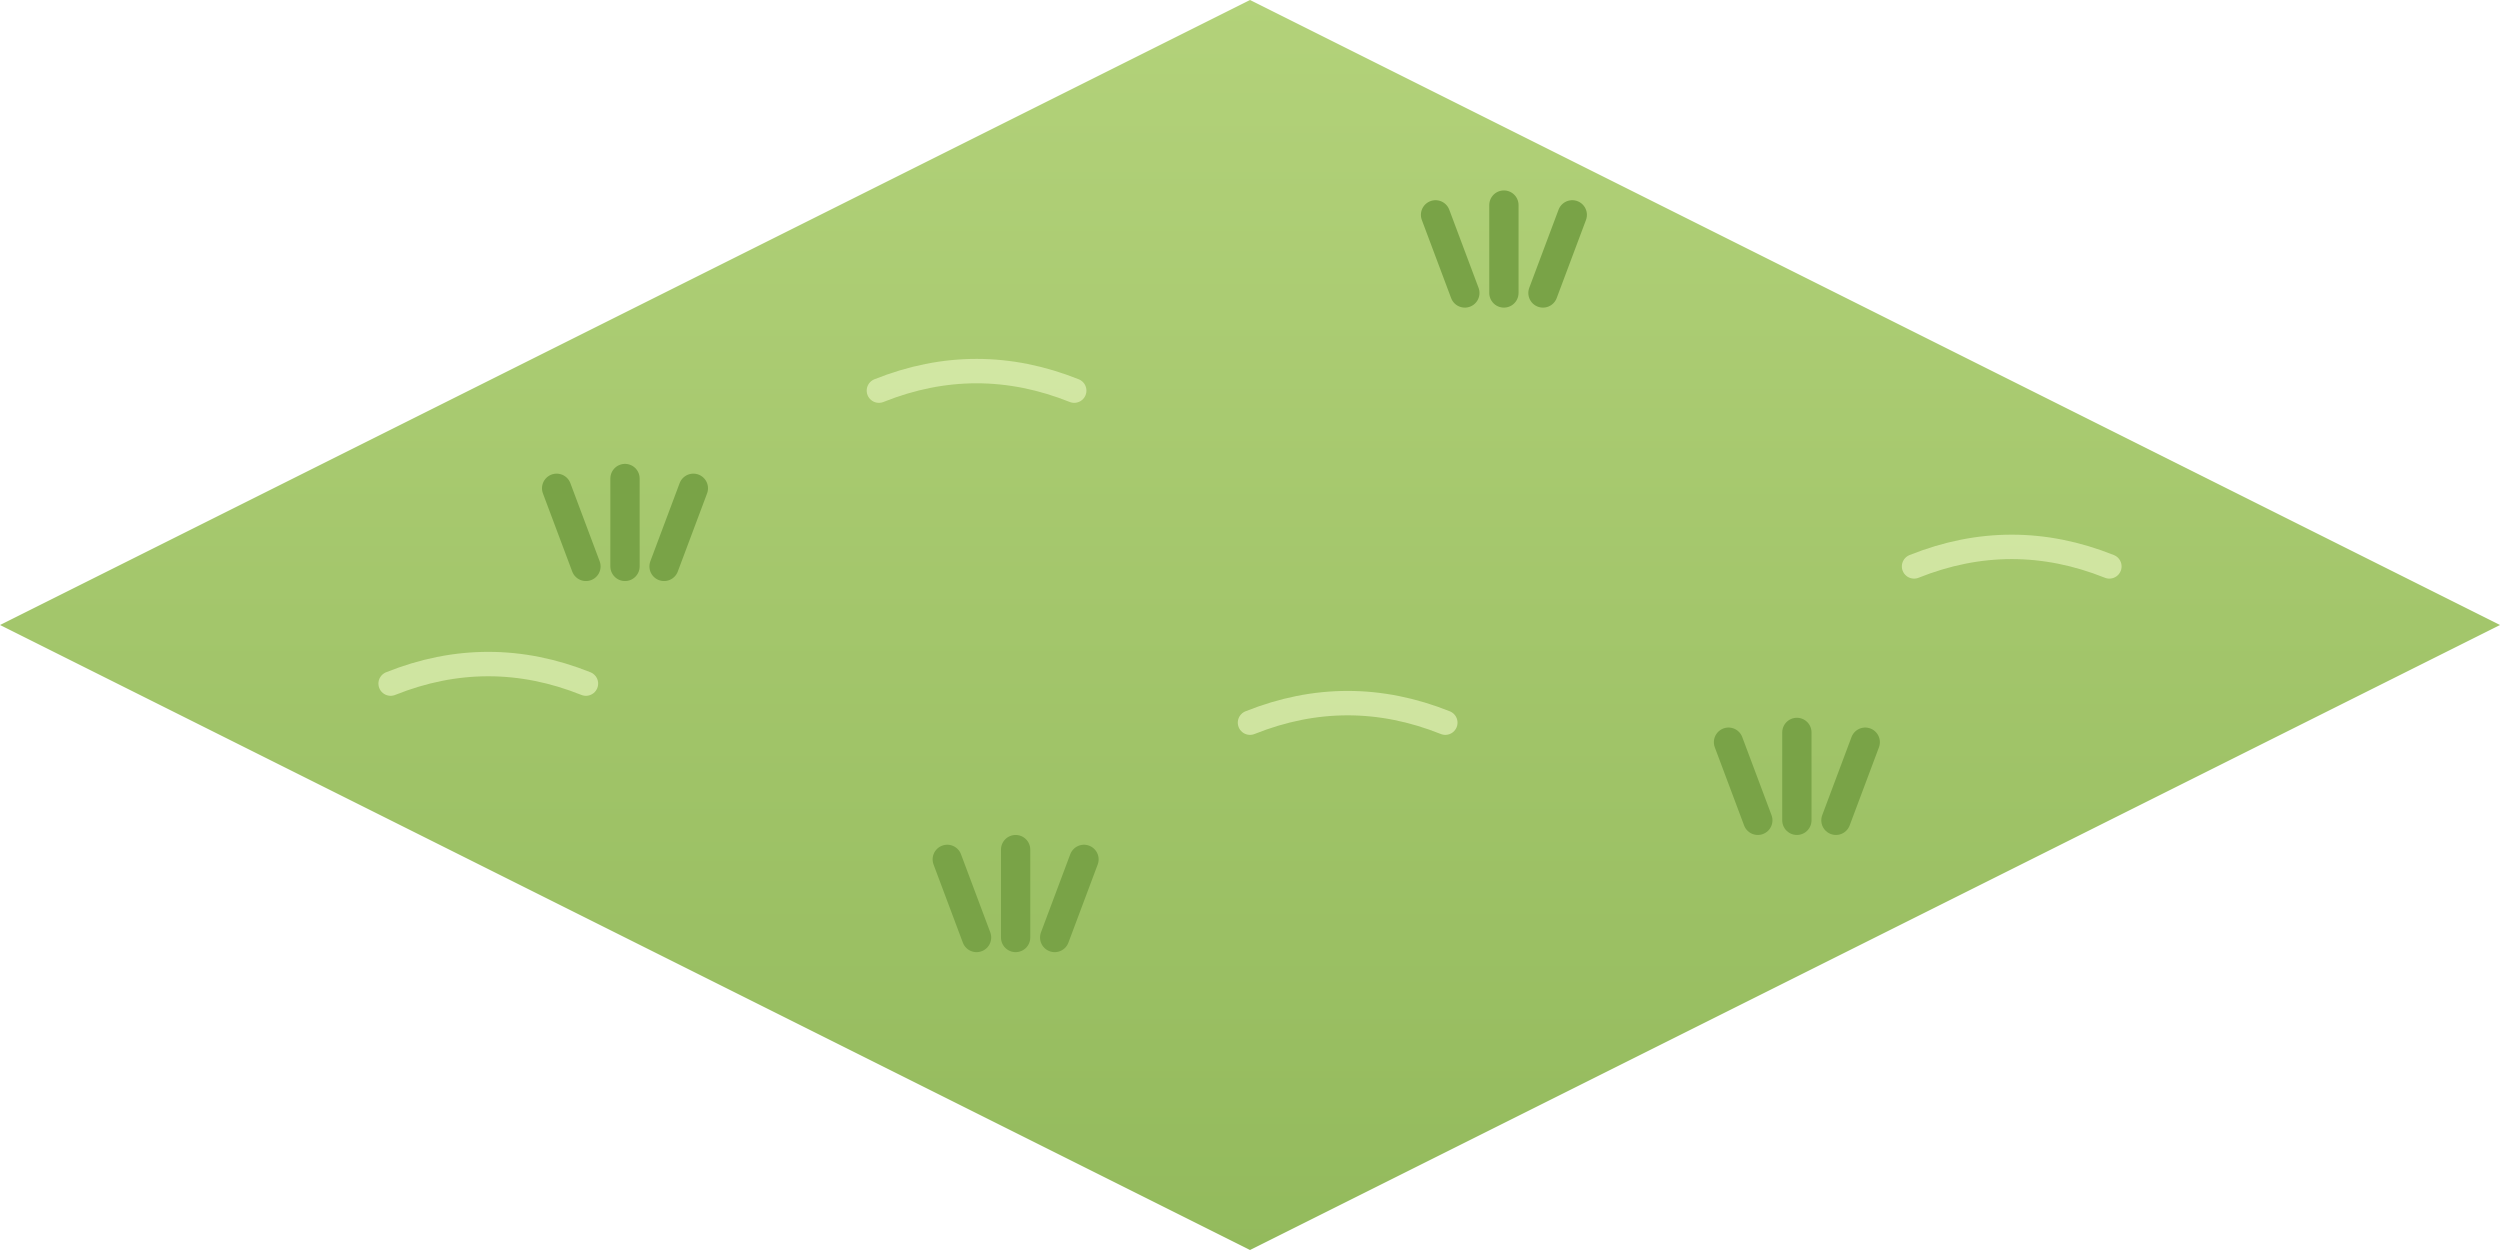
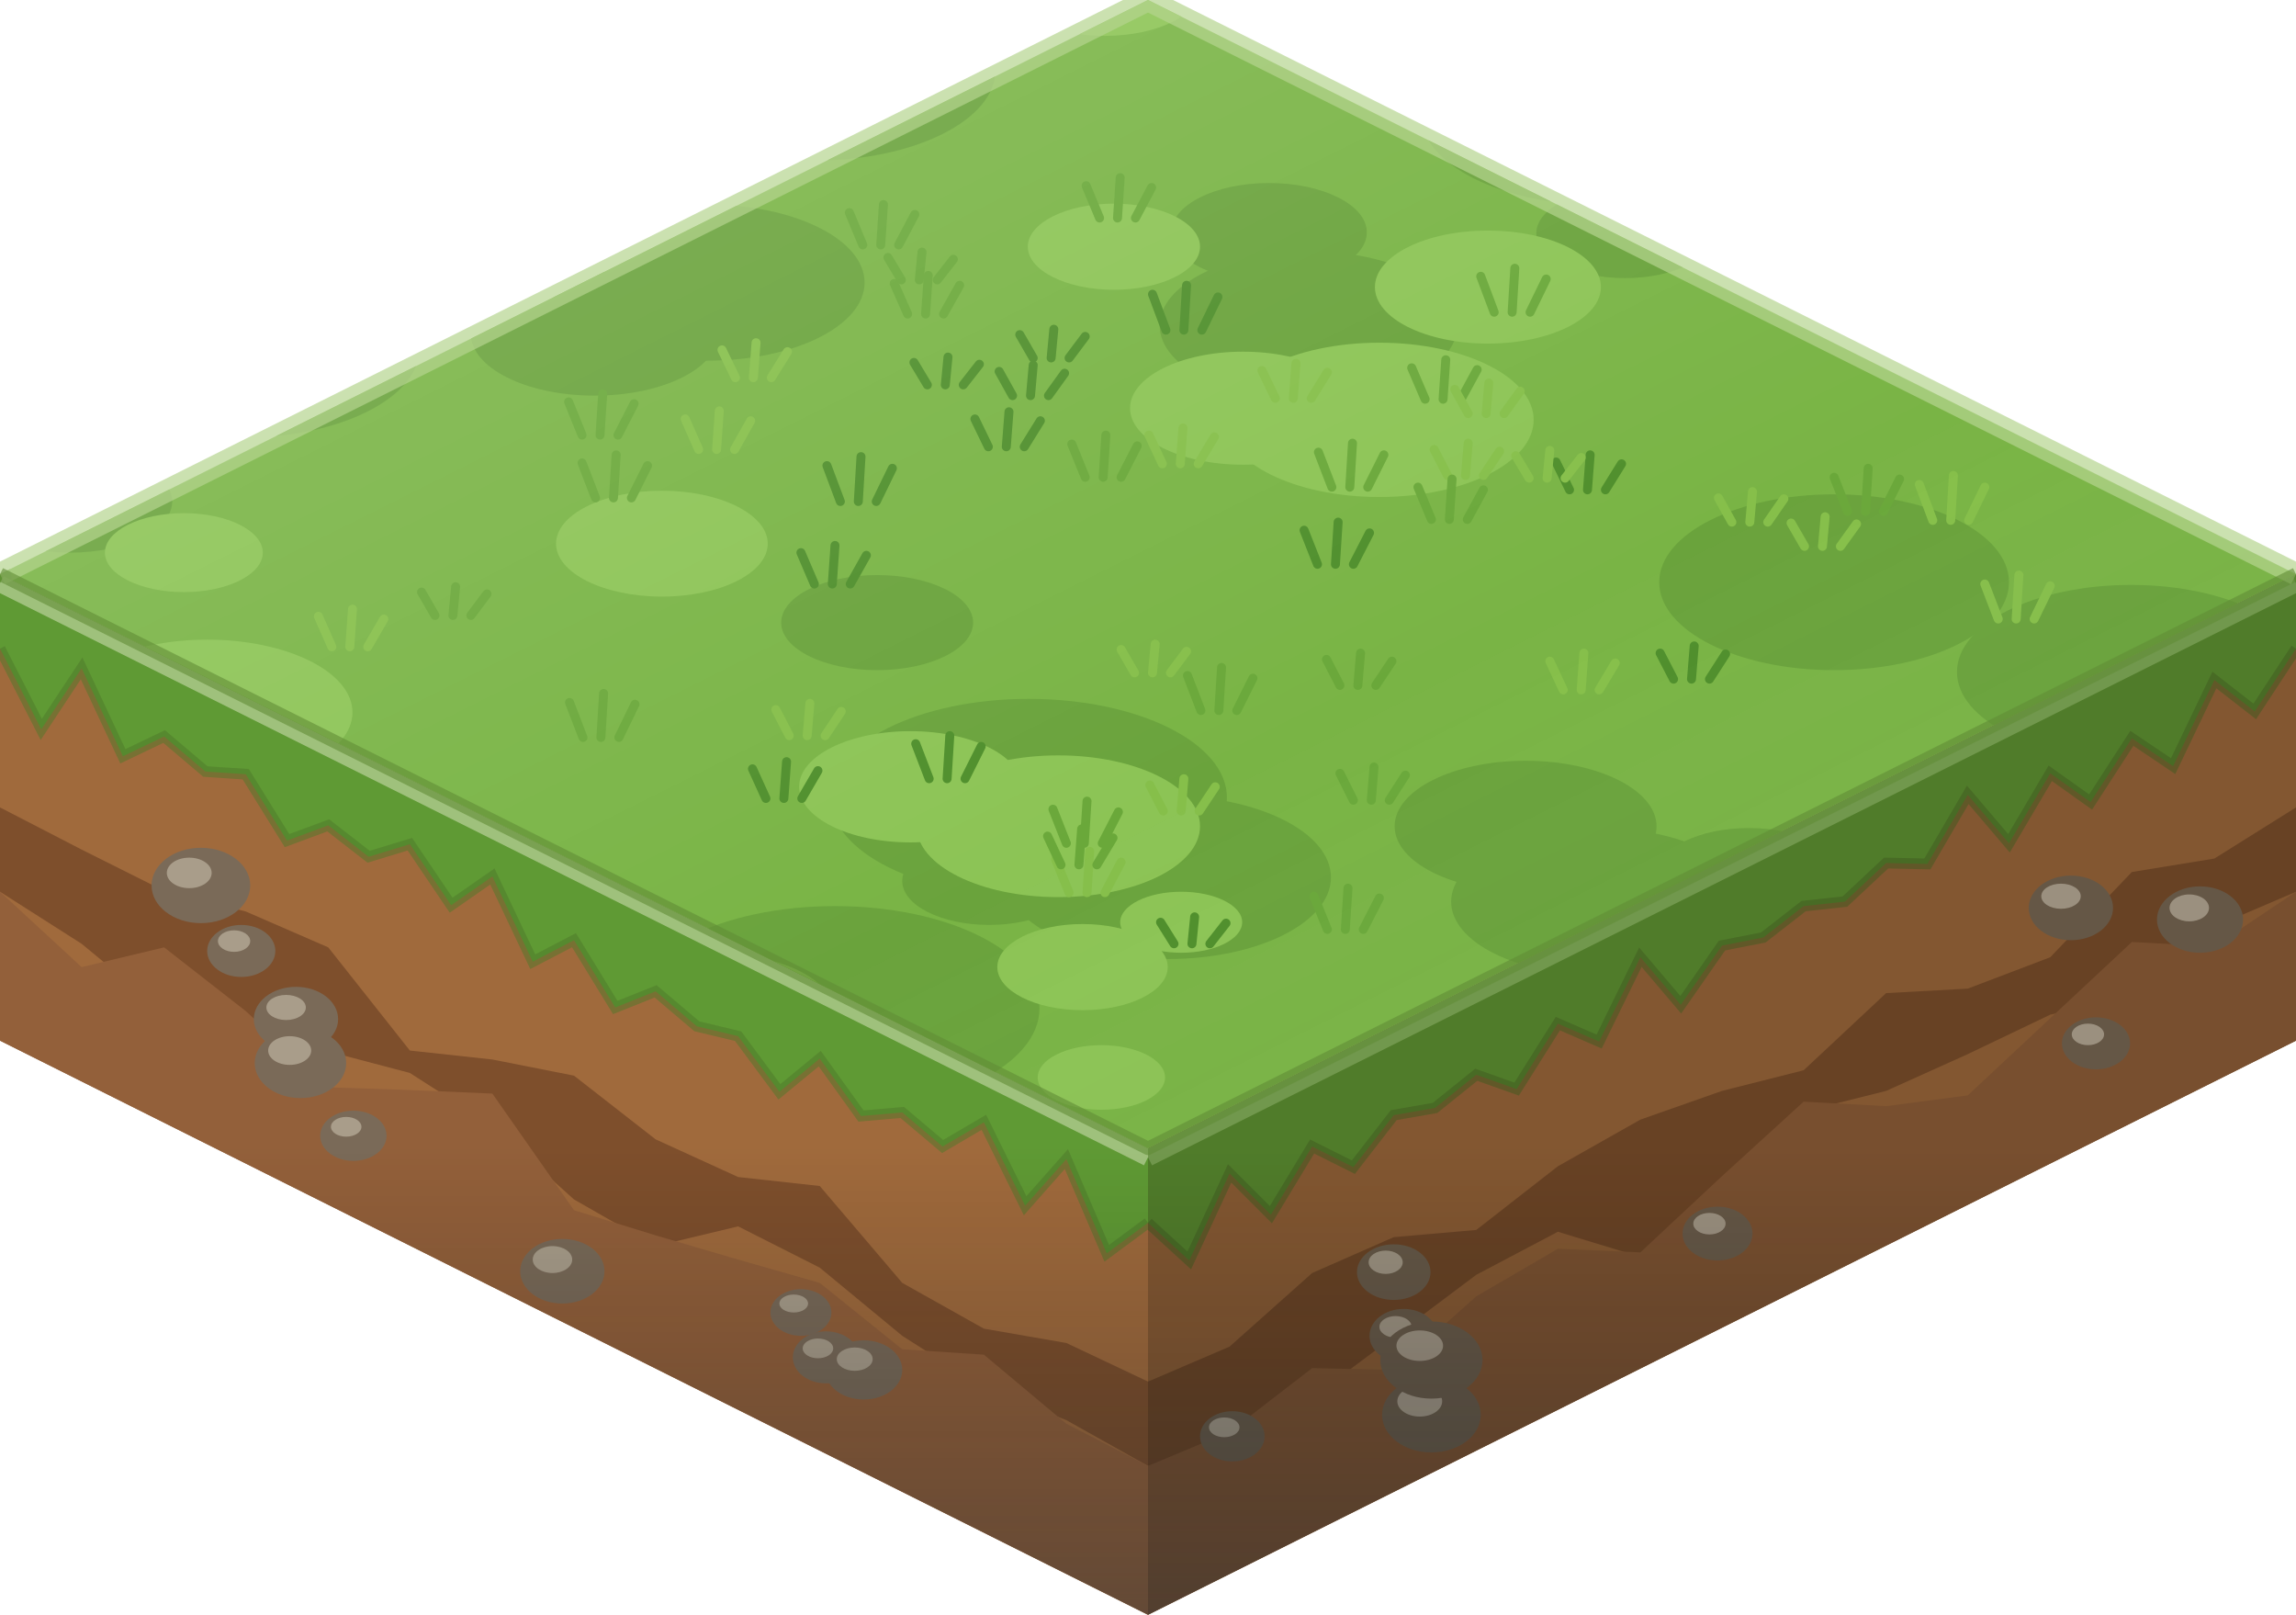
- <svg xmlns="http://www.w3.org/2000/svg" viewBox="0 0 256 128" width="256" height="128">
+ <svg xmlns="http://www.w3.org/2000/svg" viewBox="0 0 256 180" width="256" height="180">
  <defs>
    <clipPath id="d">
-       <path d="M128 0 256 64 128 128 0 64Z" />
+       <polygon points="128,0 256,64 128,128 0,64" />
    </clipPath>
-     <linearGradient id="g" x1="0" y1="0" x2="0" y2="1">
-       <stop offset="0" stop-color="#b3d27a" />
-       <stop offset="1" stop-color="#93ba5c" />
+     <clipPath id="w0">
+       <polygon points="0,64 128,128 128,180 0,116" />
+     </clipPath>
+     <clipPath id="w1">
+       <polygon points="128,128 256,64 256,116 128,180" />
+     </clipPath>
+     <linearGradient id="fade" x1="0" y1="0" x2="0" y2="1">
+       <stop offset="0.55" stop-color="#000" stop-opacity="0" />
+       <stop offset="1" stop-color="#0b2030" stop-opacity="0.35" />
+     </linearGradient>
+     <linearGradient id="sun" x1="0" y1="0" x2="1" y2="1">
+       <stop offset="0" stop-color="#fff" stop-opacity="0.18" />
+       <stop offset="0.6" stop-color="#fff" stop-opacity="0" />
+       <stop offset="1" stop-color="#000" stop-opacity="0.08" />
    </linearGradient>
  </defs>
-   <path d="M128 0 256 64 128 128 0 64Z" fill="url(#g)" />
-   <g clip-path="url(#d)" fill="none" stroke-linecap="round" stroke-width="3">
-     <g stroke="#79a347">
-       <path d="M60 58 l-3 -8M64 58 l0 -9M68 58 l3 -8" />
-       <path d="M150 30 l-3 -8M154 30 l0 -9M158 30 l3 -8" />
-       <path d="M180 84 l-3 -8M184 84 l0 -9M188 84 l3 -8" />
-       <path d="M100 96 l-3 -8M104 96 l0 -9M108 96 l3 -8" />
-     </g>
-     <g stroke="#e3f2b8" stroke-width="2.5" opacity="0.7">
-       <path d="M90 40 q10 -4 20 0" />
-       <path d="M196 58 q10 -4 20 0" />
-       <path d="M128 74 q10 -4 20 0" />
-       <path d="M40 70 q10 -4 20 0" />
-     </g>
+   <g clip-path="url(#w0)">
+     <polygon points="0,64 128,128 128,180 0,116" fill="#a06a3c" />
+     <polygon points="0,61.4 128,125.4 128,154 118.9,151.4 109.7,147.5 100.6,139 91.4,133.2 82.3,133.1 73.1,130.6 64,121 54.9,115.4 45.7,112.3 36.6,108.6 27.4,107 18.3,97.5 9.1,94.2 0,90" fill="#a06a3c" />
+     <polygon points="0,90 9.1,94.7 18.3,99.3 27.4,101.6 36.6,105.6 45.7,117.1 54.9,118.1 64,119.9 73.1,127 82.3,131.2 91.4,132.2 100.6,143 109.7,148.1 118.9,149.7 128,154 128,163.4 118.9,158.3 109.7,154.7 100.6,148.9 91.4,141.3 82.3,136.7 73.1,138.9 64,133.7 54.9,125.5 45.7,119.6 36.6,117.2 27.4,116.7 18.3,112.8 9.1,105.2 0,99.4" fill="#7e4f2c" />
+     <polygon points="0,99.4 9.1,107.8 18.3,105.6 27.4,112.7 36.6,121.2 45.7,121.5 54.9,121.9 64,134.9 73.1,137.7 82.3,140.4 91.4,143 100.6,150.4 109.7,151 118.9,158.7 128,163.4 128,182.6 0,118.6" fill="#93603a" />
+     <ellipse cx="62.7" cy="141.7" rx="4.7" ry="3.6" fill="#7a6a58" />
+     <ellipse cx="61.6" cy="140.4" rx="2.2" ry="1.5" fill="#a99d8a" />
+     <ellipse cx="33" cy="113.6" rx="4.7" ry="3.6" fill="#7a6a58" />
+     <ellipse cx="31.9" cy="112.3" rx="2.2" ry="1.4" fill="#a99d8a" />
+     <ellipse cx="92.1" cy="151.3" rx="3.7" ry="2.9" fill="#7a6a58" />
+     <ellipse cx="91.2" cy="150.3" rx="1.7" ry="1.1" fill="#a99d8a" />
+     <ellipse cx="22.4" cy="98.7" rx="5.5" ry="4.2" fill="#7a6a58" />
+     <ellipse cx="21.1" cy="97.3" rx="2.5" ry="1.7" fill="#a99d8a" />
+     <ellipse cx="39.4" cy="126.6" rx="3.7" ry="2.8" fill="#7a6a58" />
+     <ellipse cx="38.6" cy="125.6" rx="1.7" ry="1.1" fill="#a99d8a" />
+     <ellipse cx="96.3" cy="152.7" rx="4.3" ry="3.3" fill="#7a6a58" />
+     <ellipse cx="95.3" cy="151.5" rx="2" ry="1.3" fill="#a99d8a" />
+     <ellipse cx="26.9" cy="106" rx="3.8" ry="2.9" fill="#7a6a58" />
+     <ellipse cx="26.1" cy="104.9" rx="1.8" ry="1.2" fill="#a99d8a" />
+     <ellipse cx="89.3" cy="146.3" rx="3.4" ry="2.6" fill="#7a6a58" />
+     <ellipse cx="88.5" cy="145.3" rx="1.6" ry="1" fill="#a99d8a" />
+     <ellipse cx="33.5" cy="118.5" rx="5.1" ry="3.9" fill="#7a6a58" />
+     <ellipse cx="32.3" cy="117.1" rx="2.4" ry="1.6" fill="#a99d8a" />
+     <polygon points="0,63 128,127 128,136.3 123.4,139.7 118.9,129.2 114.3,134.4 109.7,125.1 105.1,127.8 100.6,124 96,124.4 91.4,118 86.9,121.7 82.3,115.5 77.7,114.4 73.1,110.5 68.6,112.3 64,104.8 59.4,107.2 54.9,97.7 50.3,100.9 45.7,94.1 41.1,95.5 36.6,92 32,93.7 27.4,86.3 22.9,86 18.3,82.1 13.7,84.3 9.1,74.5 4.6,81.3 0,72.3" fill="#5f9a34" />
+     <polyline points="0,72.3 4.6,81.3 9.1,74.5 13.7,84.3 18.3,82.1 22.9,86 27.4,86.3 32,93.7 36.6,92 41.1,95.5 45.7,94.1 50.3,100.9 54.9,97.7 59.4,107.2 64,104.8 68.6,112.3 73.1,110.5 77.7,114.4 82.3,115.5 86.9,121.7 91.4,118 96,124.4 100.6,124 105.1,127.8 109.7,125.1 114.3,134.4 118.9,129.2 123.4,139.7 128,136.3" fill="none" stroke="#4e7829" stroke-width="1.2" opacity="0.5" />
+     <polyline points="0,65 12.8,71.4 25.6,77.8 38.4,84.2 51.2,90.6 64,97 76.8,103.4 89.6,109.8 102.4,116.2 115.2,122.6 128,129" fill="none" stroke="#afca8e" stroke-width="2" opacity="0.8" />
+     <polygon points="0,64 128,128 128,180 0,116" fill="url(#fade)" />
  </g>
+   <g clip-path="url(#w1)">
+     <polygon points="128,128 256,64 256,116 128,180" fill="#835731" />
+     <polygon points="128,125.4 256,61.4 256,90 246.9,94.2 237.7,99.3 228.6,105.7 219.4,107.1 210.3,112.2 201.1,118.7 192,126.1 182.9,127.5 173.7,127.8 164.6,136 155.4,141.7 146.3,148.8 137.1,150.1 128,154" fill="#835731" />
+     <polygon points="128,154 137.1,150.1 146.3,141.9 155.4,137.9 164.6,137.1 173.7,130 182.9,124.8 192,121.6 201.1,119.3 210.3,110.7 219.4,110.2 228.6,106.7 237.7,97.2 246.9,95.7 256,90 256,99.4 246.9,103.3 237.7,111.1 228.6,113.1 219.4,117.5 210.3,121.6 201.1,123.9 192,134.4 182.9,140.1 173.7,137.3 164.6,142.1 155.4,149 146.3,155.8 137.1,162.7 128,163.4" fill="#684224" />
+     <polygon points="128,163.4 137.1,159.6 146.3,152.5 155.4,152.7 164.6,144.5 173.7,139.2 182.9,139.6 192,131.1 201.1,122.8 210.3,123.3 219.4,122.1 228.6,113.5 237.7,105 246.9,105.5 256,99.4 256,118.6 128,182.6" fill="#784f2f" />
+     <ellipse cx="159.6" cy="157.7" rx="5.5" ry="4.2" fill="#655746" />
+     <ellipse cx="158.3" cy="156.2" rx="2.5" ry="1.7" fill="#9b907f" />
+     <ellipse cx="155.4" cy="141.8" rx="4.1" ry="3.1" fill="#655746" />
+     <ellipse cx="154.5" cy="140.7" rx="1.9" ry="1.3" fill="#9b907f" />
+     <ellipse cx="137.4" cy="160.1" rx="3.6" ry="2.8" fill="#655746" />
+     <ellipse cx="136.5" cy="159.1" rx="1.7" ry="1.1" fill="#9b907f" />
+     <ellipse cx="245.3" cy="102.5" rx="4.8" ry="3.7" fill="#655746" />
+     <ellipse cx="244.1" cy="101.2" rx="2.2" ry="1.5" fill="#9b907f" />
+     <ellipse cx="156.5" cy="148.9" rx="3.8" ry="3" fill="#655746" />
+     <ellipse cx="155.6" cy="147.9" rx="1.8" ry="1.2" fill="#9b907f" />
+     <ellipse cx="191.5" cy="137.5" rx="3.9" ry="3" fill="#655746" />
+     <ellipse cx="190.6" cy="136.4" rx="1.8" ry="1.2" fill="#9b907f" />
+     <ellipse cx="233.7" cy="116.3" rx="3.8" ry="2.9" fill="#655746" />
+     <ellipse cx="232.8" cy="115.3" rx="1.8" ry="1.2" fill="#9b907f" />
+     <ellipse cx="159.6" cy="151.6" rx="5.7" ry="4.3" fill="#655746" />
+     <ellipse cx="158.3" cy="150" rx="2.6" ry="1.7" fill="#9b907f" />
+     <ellipse cx="230.9" cy="101.2" rx="4.7" ry="3.6" fill="#655746" />
+     <ellipse cx="229.8" cy="99.9" rx="2.2" ry="1.4" fill="#9b907f" />
+     <polygon points="128,127 256,63 256,72.3 251.4,79.3 246.9,75.8 242.3,85.4 237.7,82.3 233.1,89.4 228.6,86.2 224,94 219.4,88.6 214.9,96.3 210.3,96.2 205.7,100.5 201.1,101 196.6,104.5 192,105.4 187.4,112 182.9,106.7 178.3,116.1 173.7,114.1 169.1,121.4 164.6,119.8 160,123.5 155.4,124.3 150.9,130.1 146.3,127.8 141.7,135.4 137.1,130.8 132.6,140.5 128,136.3" fill="#507c2a" />
+     <polyline points="128,136.3 132.6,140.5 137.1,130.8 141.7,135.4 146.3,127.8 150.9,130.1 155.4,124.3 160,123.5 164.6,119.8 169.1,121.4 173.7,114.1 178.3,116.1 182.9,106.7 187.4,112 192,105.4 196.6,104.5 201.1,101 205.7,100.5 210.3,96.2 214.9,96.3 219.4,88.6 224,94 228.6,86.2 233.1,89.4 237.7,82.3 242.3,85.4 246.9,75.8 251.4,79.3 256,72.3" fill="none" stroke="#3f5a1f" stroke-width="1.2" opacity="0.5" />
+     <polyline points="128,129 140.8,122.6 153.6,116.2 166.4,109.8 179.2,103.4 192,97 204.8,90.6 217.6,84.2 230.4,77.8 243.2,71.4 256,65" fill="none" stroke="#afca8e" stroke-width="2" opacity="0.35" />
+     <polygon points="128,128 256,64 256,116 128,180" fill="url(#fade)" />
+   </g>
+   <polygon points="128,0 256,64 128,128 0,64" fill="#79b445" />
+   <g clip-path="url(#d)">
+     <ellipse cx="249.7" cy="53.8" rx="9.2" ry="4.6" fill="#6aa33c" />
+     <ellipse cx="237.6" cy="74.9" rx="19.4" ry="9.7" fill="#6aa33c" />
+     <ellipse cx="93.1" cy="112.4" rx="22.8" ry="11.4" fill="#6aa33c" />
+     <ellipse cx="114.7" cy="88.9" rx="22.1" ry="11" fill="#6aa33c" />
+     <ellipse cx="178.3" cy="100.5" rx="16.5" ry="8.2" fill="#6aa33c" />
+     <ellipse cx="90.8" cy="7.8" rx="20.2" ry="10.1" fill="#6aa33c" />
+     <ellipse cx="153.9" cy="0.2" rx="15.5" ry="7.7" fill="#6aa33c" />
+     <ellipse cx="97.8" cy="69.4" rx="10.7" ry="5.3" fill="#6aa33c" />
+     <ellipse cx="26.9" cy="38.8" rx="19.9" ry="10" fill="#6aa33c" />
+     <ellipse cx="141.5" cy="25.9" rx="10.9" ry="5.5" fill="#6aa33c" />
+     <ellipse cx="110.3" cy="98.2" rx="9.7" ry="4.9" fill="#6aa33c" />
+     <ellipse cx="130.2" cy="97.8" rx="18.2" ry="9.1" fill="#6aa33c" />
+     <ellipse cx="178.8" cy="12.7" rx="20.4" ry="10.2" fill="#6aa33c" />
+     <ellipse cx="7.8" cy="55.9" rx="11.4" ry="5.7" fill="#6aa33c" />
+     <ellipse cx="170.1" cy="92.1" rx="14.6" ry="7.3" fill="#6aa33c" />
+     <ellipse cx="-21.6" cy="64.8" rx="22.9" ry="11.5" fill="#6aa33c" />
+     <ellipse cx="181.2" cy="26" rx="9.9" ry="5" fill="#6aa33c" />
+     <ellipse cx="195" cy="97.3" rx="10.1" ry="5" fill="#6aa33c" />
+     <ellipse cx="204.5" cy="64.9" rx="19.5" ry="9.8" fill="#6aa33c" />
+     <ellipse cx="66.3" cy="37.2" rx="13.8" ry="6.9" fill="#6aa33c" />
+     <ellipse cx="78.9" cy="31.5" rx="17.5" ry="8.7" fill="#6aa33c" />
+     <ellipse cx="145.9" cy="36.3" rx="16.6" ry="8.3" fill="#6aa33c" />
+     <ellipse cx="20.5" cy="61.6" rx="8.8" ry="4.4" fill="#8cc455" />
+     <ellipse cx="23.1" cy="79.4" rx="16.2" ry="8.1" fill="#8cc455" />
+     <ellipse cx="122.8" cy="120.1" rx="7.1" ry="3.6" fill="#8cc455" />
+     <ellipse cx="101.5" cy="87.7" rx="12.4" ry="6.2" fill="#8cc455" />
+     <ellipse cx="72.5" cy="61.4" rx="9.7" ry="4.8" fill="#8cc455" />
+     <ellipse cx="131.7" cy="102.8" rx="6.8" ry="3.4" fill="#8cc455" />
+     <ellipse cx="73.8" cy="60.6" rx="11.8" ry="5.9" fill="#8cc455" />
+     <ellipse cx="165.9" cy="32" rx="12.6" ry="6.3" fill="#8cc455" />
+     <ellipse cx="120.7" cy="107.8" rx="9.5" ry="4.8" fill="#8cc455" />
+     <ellipse cx="138.6" cy="45.5" rx="12.6" ry="6.3" fill="#8cc455" />
+     <ellipse cx="124.2" cy="27.5" rx="9.6" ry="4.8" fill="#8cc455" />
+     <ellipse cx="151.8" cy="3.5" rx="9.6" ry="4.8" fill="#8cc455" />
+     <ellipse cx="118" cy="92.1" rx="15.8" ry="7.9" fill="#8cc455" />
+     <ellipse cx="123.2" cy="-1.3" rx="10.6" ry="5.3" fill="#8cc455" />
+     <ellipse cx="79.8" cy="112.9" rx="13.2" ry="6.6" fill="#8cc455" />
+     <ellipse cx="153.8" cy="46.8" rx="17.2" ry="8.6" fill="#8cc455" />
+     <path d="M101.2 35l-1.5 -3.4M103.2 35l0.3 -4.3M105.2 35l1.8 -3.2" stroke="#6aa83a" stroke-width="1" stroke-linecap="round" fill="none" />
+     <path d="M158.9 44.5l-1.5 -3.5M160.9 44.5l0.3 -4.4M162.9 44.5l1.8 -3.3" stroke="#6aa83a" stroke-width="1" stroke-linecap="round" fill="none" />
+     <path d="M175 54.6l-1.5 -3.1M177 54.6l0.3 -3.9M179 54.6l1.8 -2.9" stroke="#4f8f2c" stroke-width="1" stroke-linecap="round" fill="none" />
+     <path d="M126.5 75l-1.5 -2.6M128.5 75l0.3 -3.2M130.5 75l1.8 -2.4" stroke="#86bf4a" stroke-width="1" stroke-linecap="round" fill="none" />
+     <path d="M149.4 76.4l-1.5 -2.9M151.4 76.4l0.3 -3.6M153.4 76.4l1.8 -2.7" stroke="#6aa83a" stroke-width="1" stroke-linecap="round" fill="none" />
+     <path d="M161.4 53l-1.5 -2.9M163.4 53l0.3 -3.6M165.4 53l1.8 -2.7" stroke="#86bf4a" stroke-width="1" stroke-linecap="round" fill="none" />
+     <path d="M130.9 105.2l-1.5 -2.4M132.9 105.2l0.3 -3M134.9 105.2l1.8 -2.3" stroke="#4f8f2c" stroke-width="1" stroke-linecap="round" fill="none" />
+     <path d="M90.8 65.1l-1.5 -3.5M92.8 65.1l0.3 -4.3M94.8 65.1l1.8 -3.2" stroke="#4f8f2c" stroke-width="1" stroke-linecap="round" fill="none" />
+     <path d="M206 57l-1.5 -3.8M208 57l0.3 -4.8M210 57l1.8 -3.6" stroke="#6aa83a" stroke-width="1" stroke-linecap="round" fill="none" />
+     <path d="M186.6 75.7l-1.5 -2.9M188.6 75.7l0.3 -3.7M190.6 75.7l1.8 -2.8" stroke="#4f8f2c" stroke-width="1" stroke-linecap="round" fill="none" />
+     <path d="M100.5 31.2l-1.5 -2.5M102.5 31.2l0.3 -3.1M104.5 31.2l1.8 -2.3" stroke="#6aa83a" stroke-width="1" stroke-linecap="round" fill="none" />
+     <path d="M133.9 79.2l-1.5 -3.9M135.9 79.2l0.3 -4.8M137.9 79.2l1.8 -3.6" stroke="#6aa83a" stroke-width="1" stroke-linecap="round" fill="none" />
+     <path d="M193.1 58.2l-1.5 -2.7M195.1 58.2l0.3 -3.4M197.1 58.2l1.8 -2.6" stroke="#86bf4a" stroke-width="1" stroke-linecap="round" fill="none" />
+     <path d="M142.2 44.4l-1.5 -3.1M144.2 44.4l0.3 -3.9M146.2 44.4l1.8 -2.9" stroke="#86bf4a" stroke-width="1" stroke-linecap="round" fill="none" />
+     <path d="M119.2 99.5l-1.5 -3.7M121.2 99.5l0.3 -4.6M123.2 99.5l1.8 -3.4" stroke="#86bf4a" stroke-width="1" stroke-linecap="round" fill="none" />
+     <path d="M166.6 34.8l-1.5 -4M168.6 34.8l0.3 -4.9M170.6 34.8l1.8 -3.7" stroke="#6aa83a" stroke-width="1" stroke-linecap="round" fill="none" />
+     <path d="M170.5 53.3l-1.5 -2.5M172.5 53.3l0.3 -3.1M174.5 53.3l1.8 -2.3" stroke="#86bf4a" stroke-width="1" stroke-linecap="round" fill="none" />
+     <path d="M115.2 39.9l-1.5 -2.6M117.2 39.9l0.3 -3.2M119.2 39.9l1.8 -2.4" stroke="#4f8f2c" stroke-width="1" stroke-linecap="round" fill="none" />
+     <path d="M77.9 50.1l-1.5 -3.4M79.9 50.1l0.3 -4.3M81.9 50.1l1.8 -3.2" stroke="#86bf4a" stroke-width="1" stroke-linecap="round" fill="none" />
+     <path d="M85.4 89l-1.5 -3.3M87.4 89l0.3 -4.1M89.4 89l1.8 -3.1" stroke="#4f8f2c" stroke-width="1" stroke-linecap="round" fill="none" />
+     <path d="M159.6 57.9l-1.5 -3.6M161.6 57.9l0.3 -4.5M163.6 57.9l1.8 -3.3" stroke="#6aa83a" stroke-width="1" stroke-linecap="round" fill="none" />
+     <path d="M150.9 89.2l-1.5 -3M152.9 89.2l0.3 -3.7M154.9 89.2l1.8 -2.8" stroke="#6aa83a" stroke-width="1" stroke-linecap="round" fill="none" />
+     <path d="M148.5 54.3l-1.5 -3.9M150.5 54.3l0.3 -4.9M152.5 54.3l1.8 -3.6" stroke="#6aa83a" stroke-width="1" stroke-linecap="round" fill="none" />
+     <path d="M96.2 27.3l-1.5 -3.6M98.2 27.3l0.3 -4.5M100.2 27.3l1.8 -3.4" stroke="#6aa83a" stroke-width="1" stroke-linecap="round" fill="none" />
+     <path d="M148 103.6l-1.5 -3.7M150 103.6l0.3 -4.6M152 103.6l1.8 -3.5" stroke="#6aa83a" stroke-width="1" stroke-linecap="round" fill="none" />
+     <path d="M103.6 86.8l-1.5 -3.9M105.6 86.8l0.3 -4.8M107.6 86.8l1.8 -3.6" stroke="#4f8f2c" stroke-width="1" stroke-linecap="round" fill="none" />
+     <path d="M129.7 90.4l-1.5 -2.9M131.7 90.4l0.3 -3.6M133.7 90.4l1.8 -2.7" stroke="#86bf4a" stroke-width="1" stroke-linecap="round" fill="none" />
+     <path d="M163.7 46.1l-1.5 -2.7M165.7 46.1l0.3 -3.4M167.7 46.1l1.8 -2.5" stroke="#86bf4a" stroke-width="1" stroke-linecap="round" fill="none" />
+     <path d="M37 72.1l-1.5 -3.4M39 72.1l0.3 -4.2M41 72.1l1.8 -3.1" stroke="#86bf4a" stroke-width="1" stroke-linecap="round" fill="none" />
+     <path d="M48.5 68.6l-1.5 -2.6M50.5 68.6l0.3 -3.2M52.5 68.6l1.8 -2.4" stroke="#6aa83a" stroke-width="1" stroke-linecap="round" fill="none" />
+     <path d="M103.4 42.9l-1.5 -2.5M105.4 42.9l0.3 -3.1M107.4 42.9l1.8 -2.3" stroke="#4f8f2c" stroke-width="1" stroke-linecap="round" fill="none" />
+     <path d="M93.7 55.9l-1.5 -4M95.7 55.9l0.3 -5M97.7 55.9l1.8 -3.7" stroke="#4f8f2c" stroke-width="1" stroke-linecap="round" fill="none" />
+     <path d="M64.9 48.5l-1.5 -3.7M66.9 48.5l0.3 -4.6M68.9 48.5l1.8 -3.5" stroke="#6aa83a" stroke-width="1" stroke-linecap="round" fill="none" />
+     <path d="M112.9 44.1l-1.5 -2.7M114.9 44.1l0.3 -3.4M116.9 44.1l1.8 -2.5" stroke="#4f8f2c" stroke-width="1" stroke-linecap="round" fill="none" />
+     <path d="M110.2 49.8l-1.5 -3.1M112.2 49.8l0.3 -3.9M114.2 49.8l1.8 -2.9" stroke="#4f8f2c" stroke-width="1" stroke-linecap="round" fill="none" />
+     <path d="M82 42.1l-1.5 -3.1M84 42.1l0.3 -3.9M86 42.1l1.8 -2.9" stroke="#86bf4a" stroke-width="1" stroke-linecap="round" fill="none" />
+     <path d="M65 82.2l-1.5 -3.9M67 82.2l0.3 -4.9M69 82.2l1.8 -3.7" stroke="#6aa83a" stroke-width="1" stroke-linecap="round" fill="none" />
+     <path d="M201.2 60.9l-1.5 -2.6M203.2 60.9l0.3 -3.3M205.2 60.9l1.8 -2.5" stroke="#86bf4a" stroke-width="1" stroke-linecap="round" fill="none" />
+     <path d="M118.9 94l-1.5 -3.8M120.9 94l0.3 -4.7M122.9 94l1.8 -3.5" stroke="#6aa83a" stroke-width="1" stroke-linecap="round" fill="none" />
+     <path d="M222.8 69l-1.5 -3.9M224.8 69l0.3 -4.9M226.8 69l1.8 -3.7" stroke="#86bf4a" stroke-width="1" stroke-linecap="round" fill="none" />
+     <path d="M121 53.2l-1.5 -3.7M123 53.2l0.3 -4.7M125 53.2l1.8 -3.5" stroke="#6aa83a" stroke-width="1" stroke-linecap="round" fill="none" />
+     <path d="M66.4 55.5l-1.5 -3.9M68.4 55.5l0.3 -4.8M70.4 55.5l1.8 -3.6" stroke="#6aa83a" stroke-width="1" stroke-linecap="round" fill="none" />
+     <path d="M130 36.8l-1.5 -4M132 36.8l0.3 -5M134 36.8l1.8 -3.7" stroke="#4f8f2c" stroke-width="1" stroke-linecap="round" fill="none" />
+     <path d="M215.5 58l-1.5 -4M217.5 58l0.3 -5M219.5 58l1.8 -3.7" stroke="#86bf4a" stroke-width="1" stroke-linecap="round" fill="none" />
+     <path d="M174.3 76.9l-1.5 -3.2M176.3 76.9l0.3 -4.1M178.3 76.9l1.8 -3" stroke="#86bf4a" stroke-width="1" stroke-linecap="round" fill="none" />
+     <path d="M146.9 62.9l-1.5 -3.8M148.9 62.9l0.3 -4.7M150.9 62.9l1.8 -3.5" stroke="#4f8f2c" stroke-width="1" stroke-linecap="round" fill="none" />
+     <path d="M88 82l-1.5 -2.9M90 82l0.3 -3.6M92 82l1.8 -2.7" stroke="#86bf4a" stroke-width="1" stroke-linecap="round" fill="none" />
+     <path d="M118.3 96.4l-1.5 -3.2M120.3 96.4l0.3 -4M122.3 96.4l1.8 -3" stroke="#6aa83a" stroke-width="1" stroke-linecap="round" fill="none" />
+     <path d="M129.6 51.7l-1.5 -3.2M131.6 51.7l0.3 -4M133.6 51.7l1.8 -3" stroke="#86bf4a" stroke-width="1" stroke-linecap="round" fill="none" />
+     <path d="M122.6 24.3l-1.5 -3.6M124.6 24.3l0.3 -4.5M126.6 24.3l1.8 -3.4" stroke="#6aa83a" stroke-width="1" stroke-linecap="round" fill="none" />
+     <polygon points="128,0 256,64 128,128 0,64" fill="url(#sun)" />
+   </g>
+   <polyline points="0,64 128,0 256,64" fill="none" stroke="#b5d48e" stroke-width="2.5" stroke-linejoin="round" opacity="0.7" />
+   <polyline points="0,64 128,128 256,64" fill="none" stroke="#618c36" stroke-width="1.5" stroke-linejoin="round" opacity="0.6" />
</svg>
